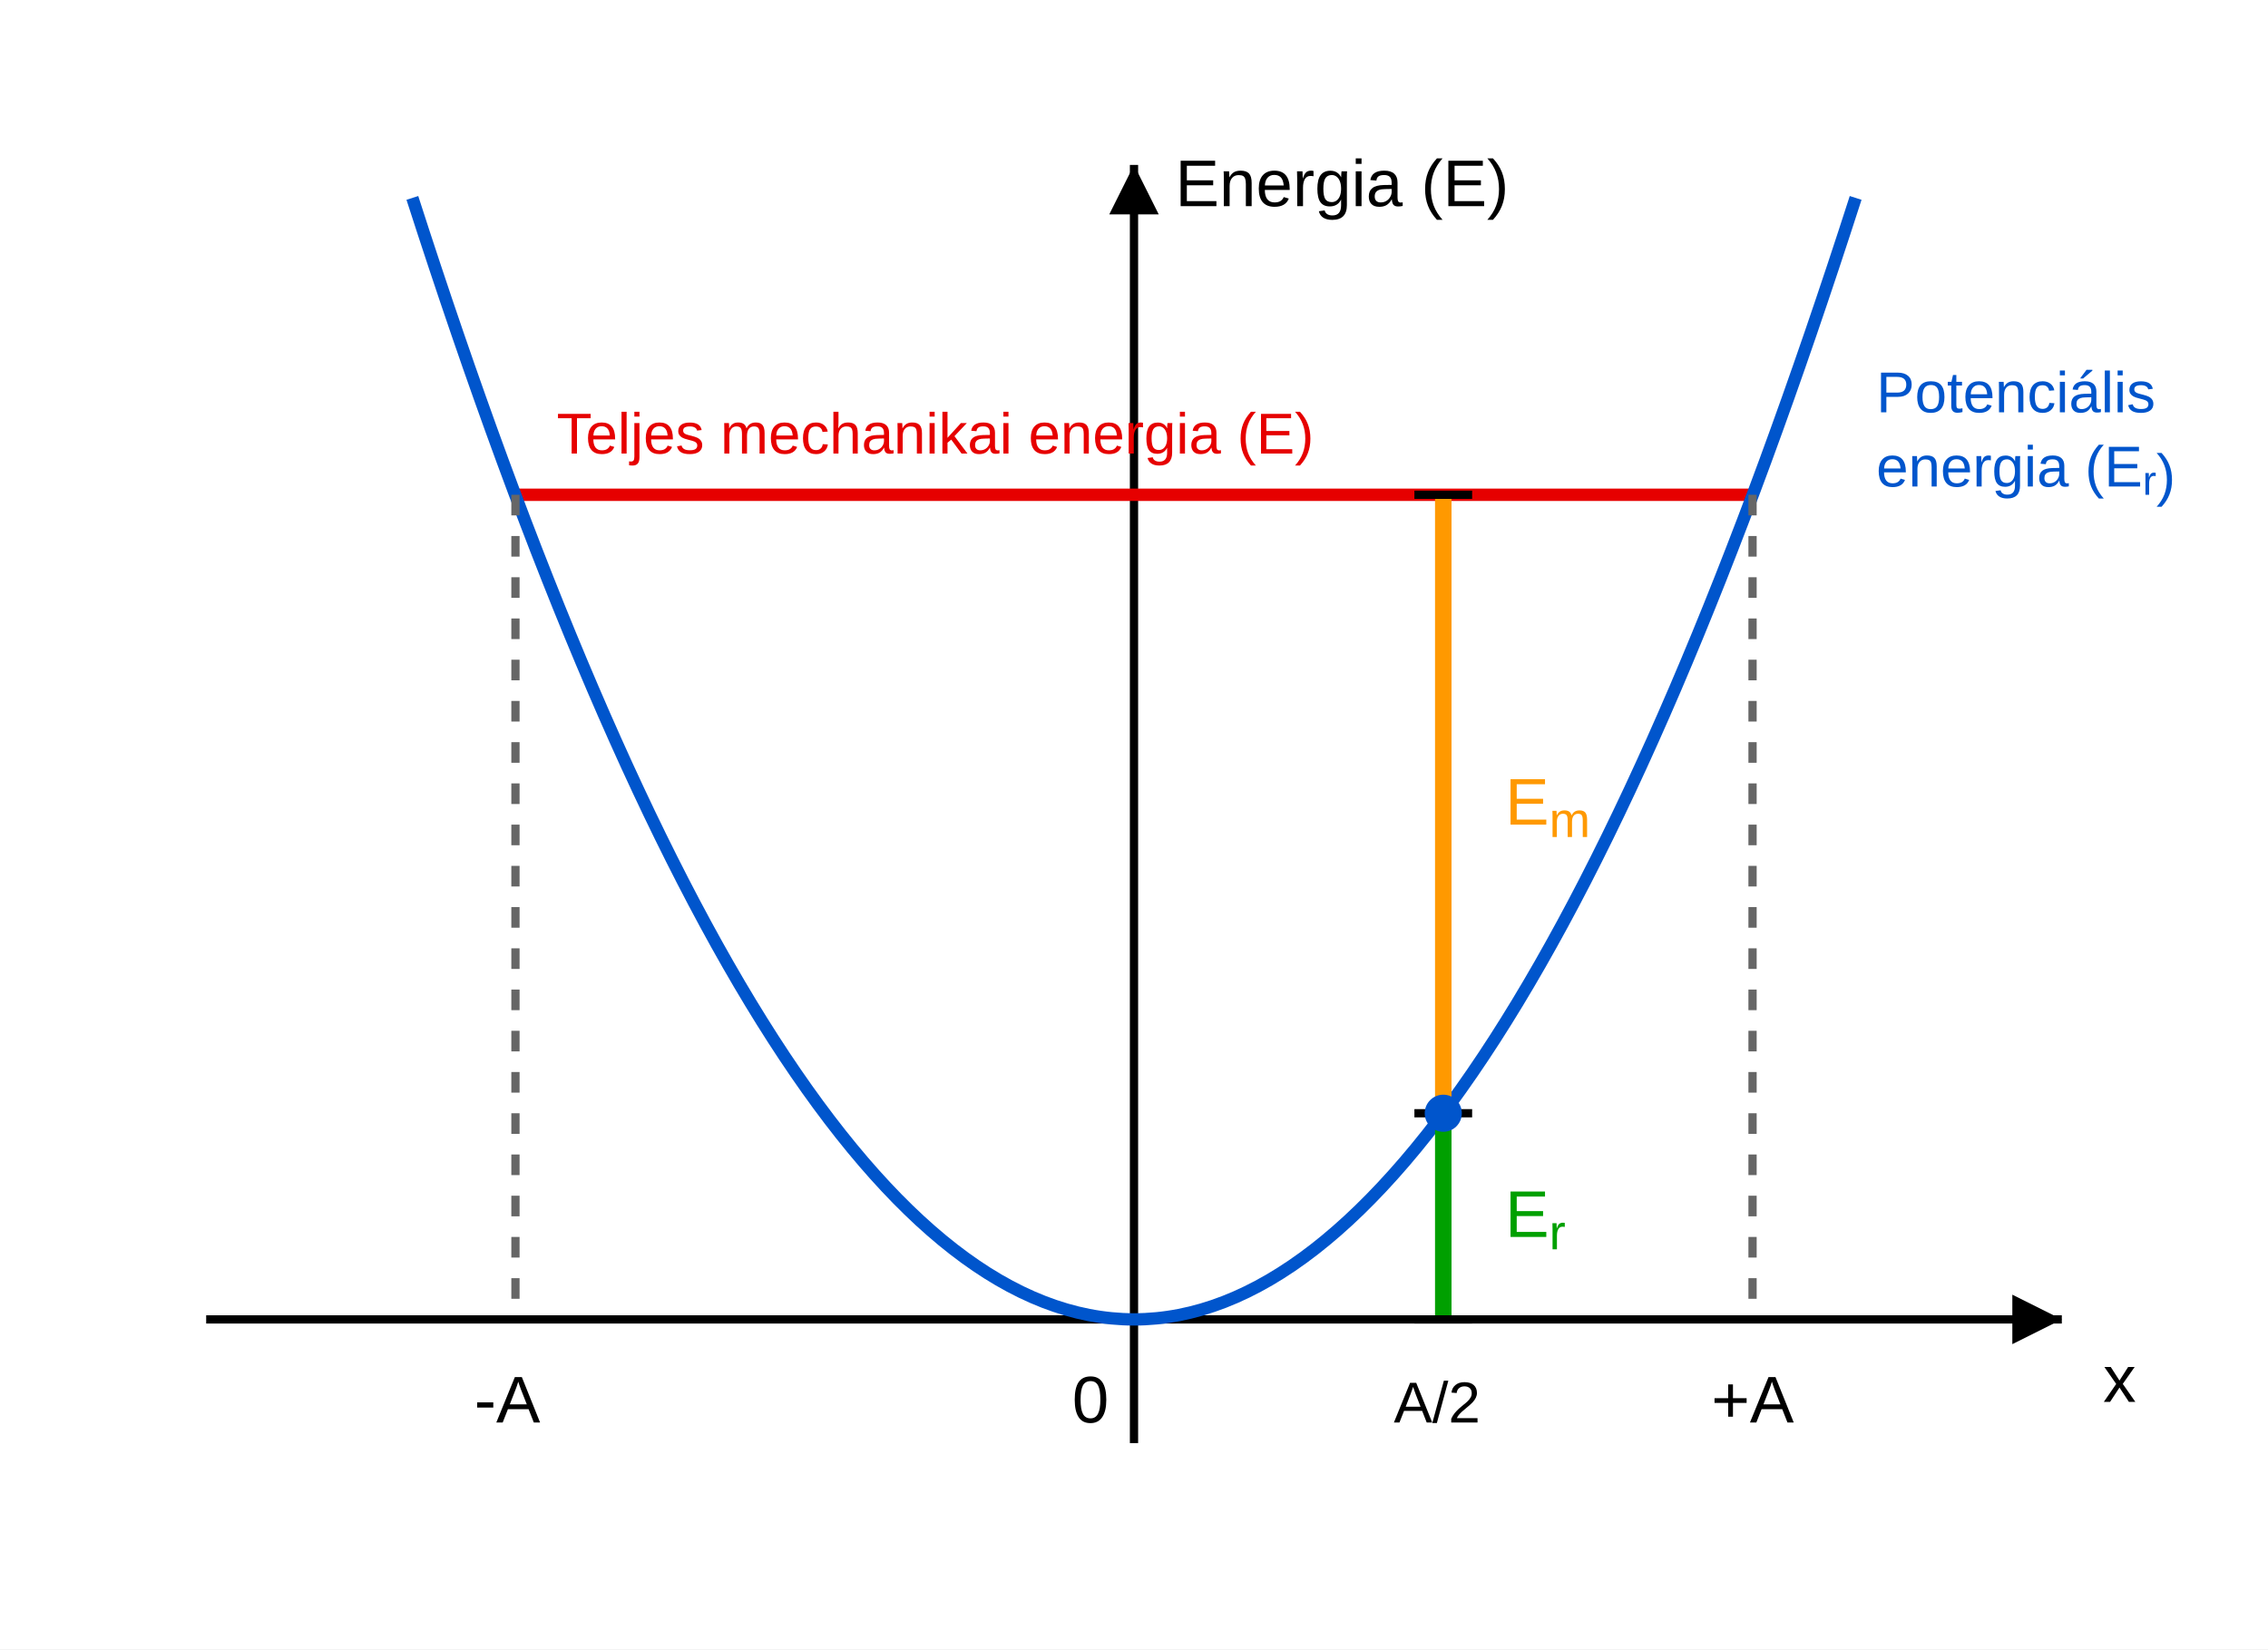
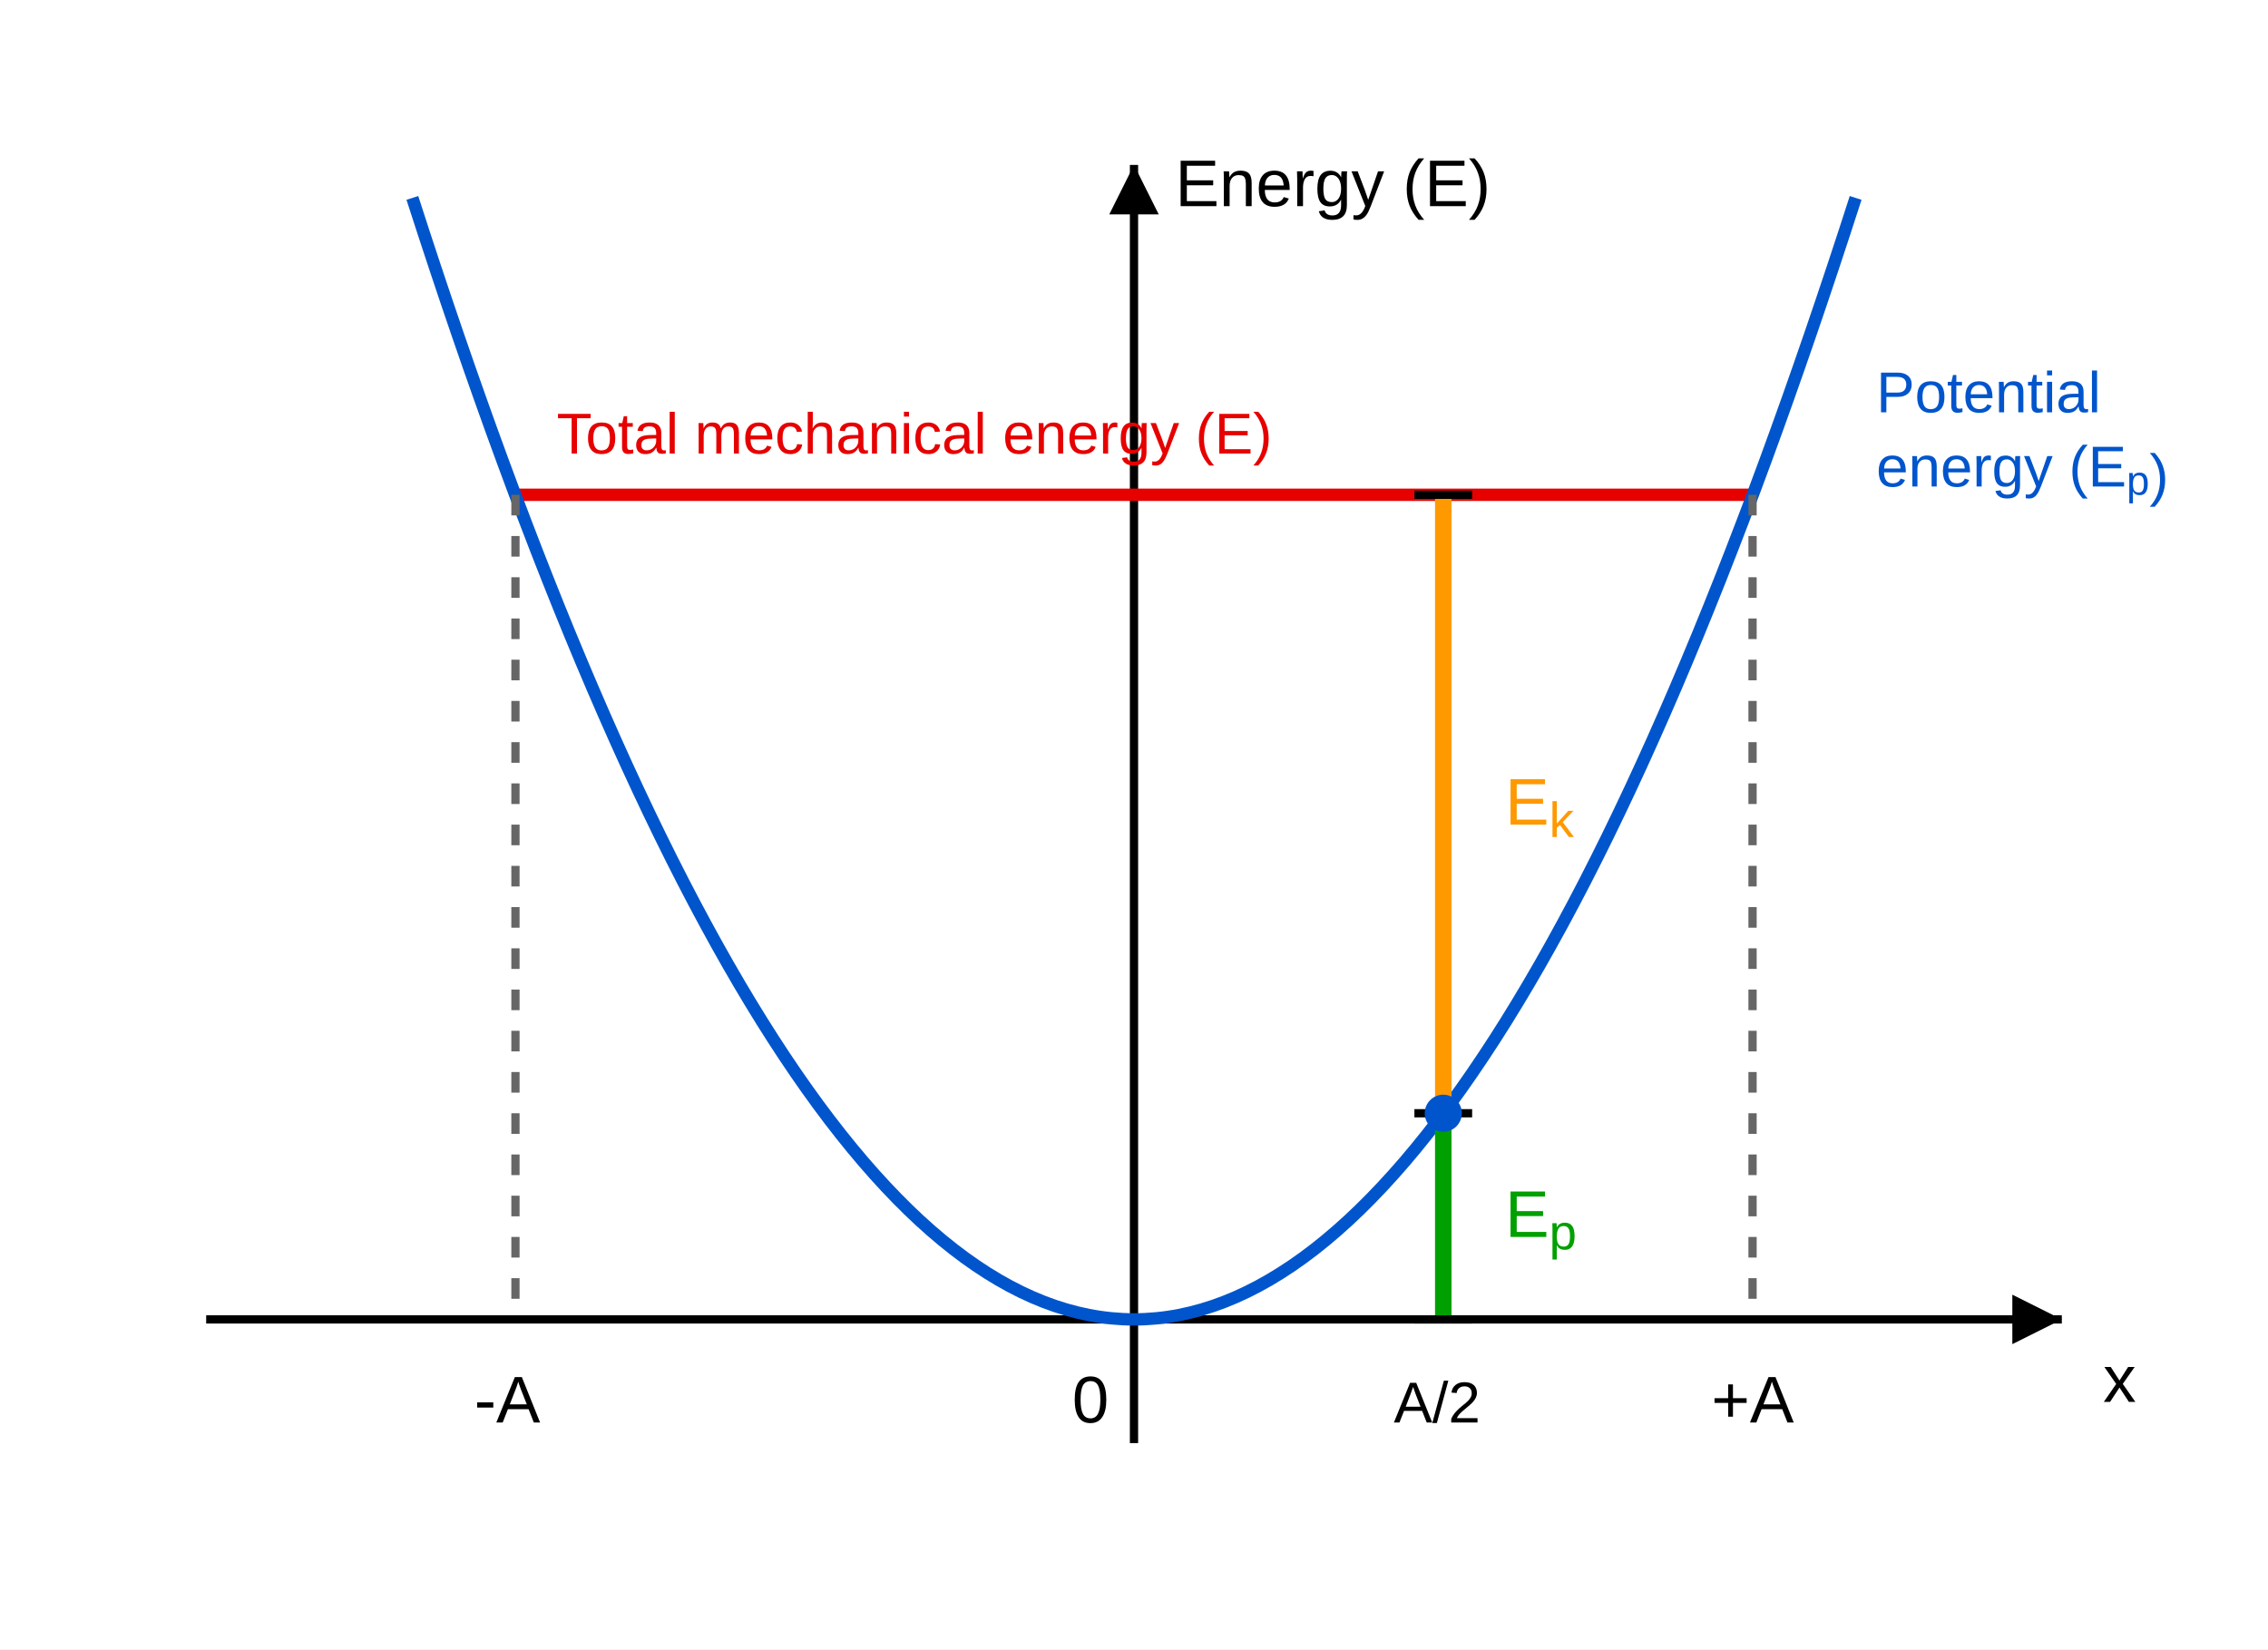
<svg xmlns="http://www.w3.org/2000/svg" viewBox="0 0 550 400" width="100%" max-width="550px">
  <rect width="100%" height="100%" fill="#ffffff" />
  <defs>
    <marker id="arrow" viewBox="0 0 10 10" refX="10" refY="5" markerWidth="6" markerHeight="6" orient="auto-start-reverse">
      <path d="M 0 0 L 10 5 L 0 10 z" fill="#000" />
    </marker>
  </defs>
  <path d="M 50 320 L 500 320" fill="none" stroke="#000" stroke-width="2" marker-end="url(#arrow)" />
  <path d="M 275 350 L 275 40" fill="none" stroke="#000" stroke-width="2" marker-end="url(#arrow)" />
  <text x="510" y="340" font-family="Arial" font-size="16">x</text>
-   <text x="285" y="50" font-family="Arial" font-size="16">Energia (E)</text>
+   <text x="285" y="50" font-family="Arial" font-size="16">Energy (E)</text>
  <line x1="125" y1="120" x2="425" y2="120" stroke="#e60000" stroke-width="3" />
  <path d="M 100 48 Q 275 592 450 48" fill="none" stroke="#0055cc" stroke-width="3" />
  <line x1="125" y1="120" x2="125" y2="320" stroke="#666" stroke-width="2" stroke-dasharray="5,5" />
  <line x1="425" y1="120" x2="425" y2="320" stroke="#666" stroke-width="2" stroke-dasharray="5,5" />
  <text x="115" y="345" font-family="Arial" font-size="16">-A</text>
  <text x="415" y="345" font-family="Arial" font-size="16">+A</text>
  <text x="260" y="345" font-family="Arial" font-size="16">0</text>
  <text x="338" y="345" font-family="Arial" font-size="14">A/2</text>
  <line x1="350" y1="120" x2="350" y2="320" stroke="#888" stroke-width="1" stroke-dasharray="3,3" />
  <line x1="350" y1="320" x2="350" y2="270" stroke="#00a000" stroke-width="4" />
  <line x1="350" y1="270" x2="350" y2="120" stroke="#ff9900" stroke-width="4" />
  <line x1="343" y1="320" x2="357" y2="320" stroke="#000" stroke-width="2" />
  <line x1="343" y1="270" x2="357" y2="270" stroke="#000" stroke-width="2" />
  <line x1="343" y1="120" x2="357" y2="120" stroke="#000" stroke-width="2" />
  <circle cx="350" cy="270" r="4.5" fill="#0055cc" />
-   <text x="365" y="300" font-family="Arial" font-size="16" fill="#00a000">E<tspan dy="3" font-size="12">r</tspan>
+   <text x="365" y="300" font-family="Arial" font-size="16" fill="#00a000">E<tspan dy="3" font-size="12">p</tspan>
  </text>
-   <text x="365" y="200" font-family="Arial" font-size="16" fill="#ff9900">E<tspan dy="3" font-size="12">m</tspan>
+   <text x="365" y="200" font-family="Arial" font-size="16" fill="#ff9900">E<tspan dy="3" font-size="12">k</tspan>
  </text>
-   <text x="135" y="110" font-family="Arial" font-size="14" fill="#e60000">Teljes mechanikai energia (E)</text>
-   <text x="455" y="100" font-family="Arial" font-size="14" fill="#0055cc">Potenciális</text>
-   <text x="455" y="118" font-family="Arial" font-size="14" fill="#0055cc">energia (E<tspan dy="2" font-size="10">r</tspan>)</text>
+   <text x="135" y="110" font-family="Arial" font-size="14" fill="#e60000">Total mechanical energy (E)</text>
+   <text x="455" y="100" font-family="Arial" font-size="14" fill="#0055cc">Potential</text>
+   <text x="455" y="118" font-family="Arial" font-size="14" fill="#0055cc">energy (E<tspan dy="2" font-size="10">p</tspan>)</text>
</svg>
